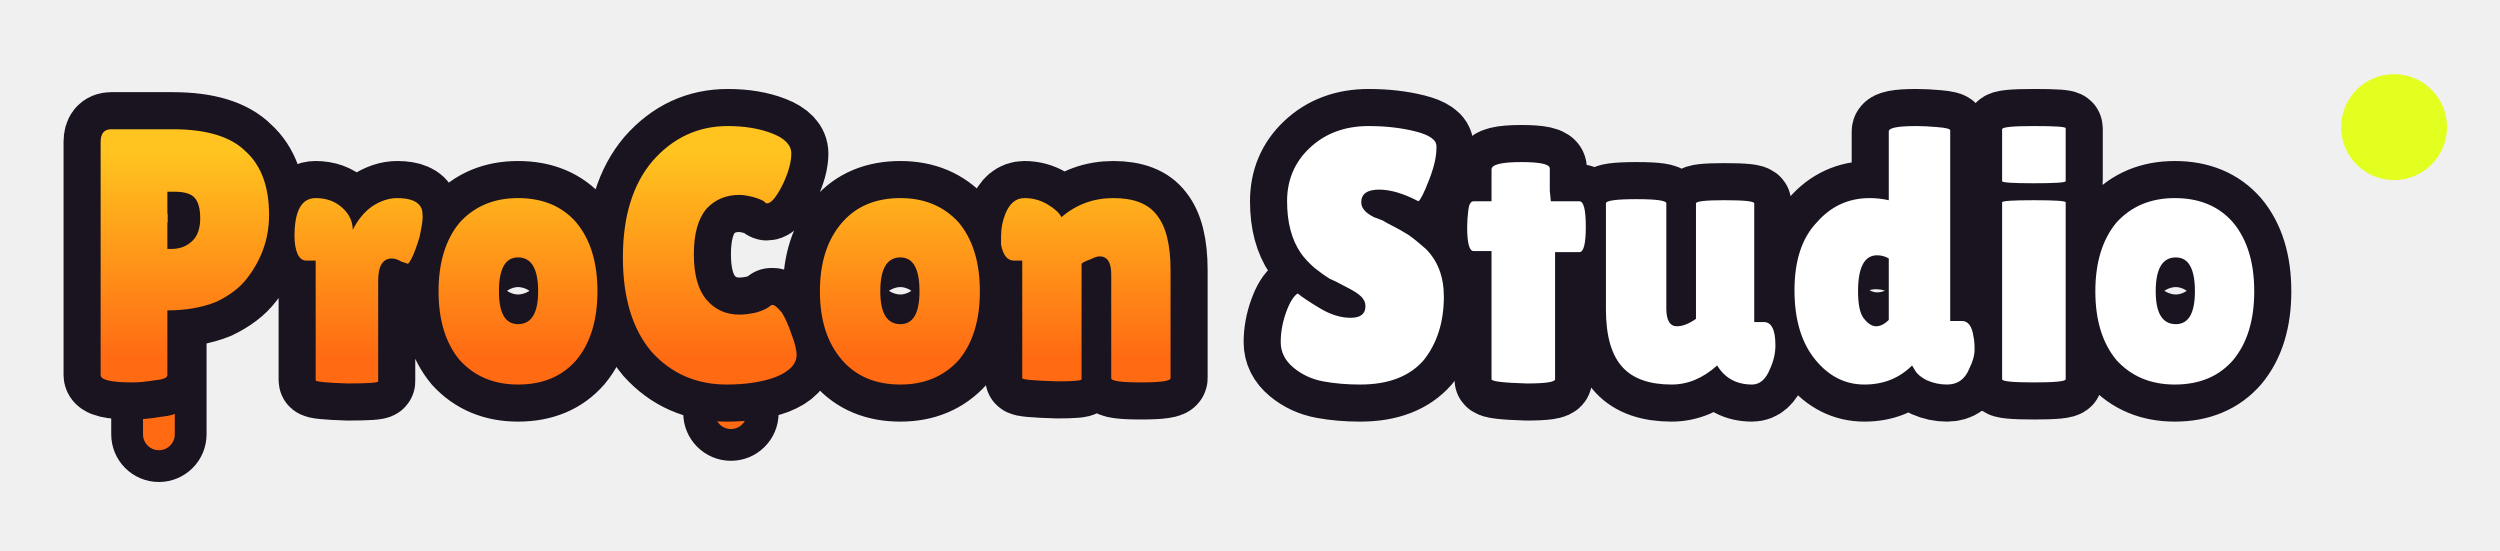
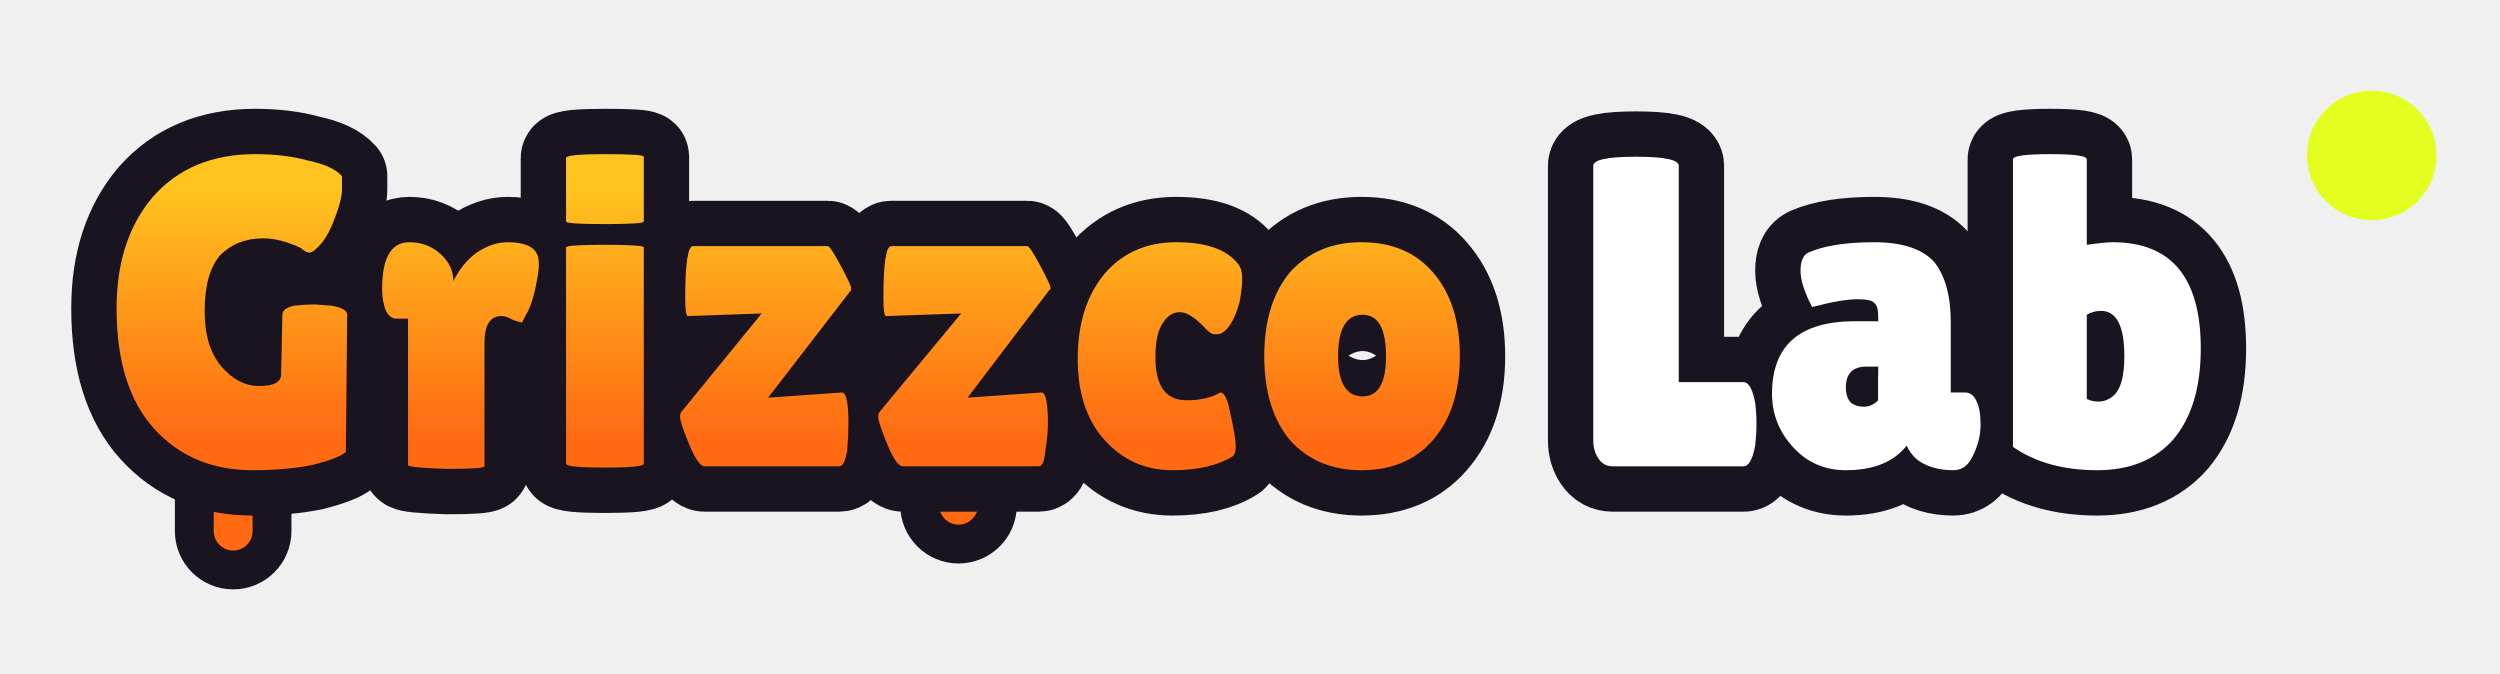
- <svg xmlns="http://www.w3.org/2000/svg" viewBox="0 0 236 52" width="236" height="52">
+ <svg xmlns="http://www.w3.org/2000/svg" viewBox="0 0 193 52" width="193" height="52">
  <defs>
    <linearGradient id="goo" x1="0" y1="0" x2="0" y2="1">
      <stop offset="0.1" stop-color="#ffc41f" />
      <stop offset="0.9" stop-color="#ff6a13" />
    </linearGradient>
  </defs>
  <g stroke="#1a1320" stroke-linejoin="round" stroke-linecap="round">
-     <path d="M12 32V41A3 3 0 0 0 18 41V32" fill="#ff6a13" stroke-width="3" />
-     <path d="M66 32V39A3 3 0 0 0 72 39V32" fill="#ff6a13" stroke-width="3" />
-     <path d="M12.5 36.1Q9.5 36.1 9.5 35.4V13.4Q9.5 12.2 10.5 12.2H16.3Q21.1 12.2 23.2 14.3Q25.4 16.3 25.4 20.3Q25.4 23.6 23.3 26.3Q22.3 27.6 20.4 28.5Q18.4 29.3 15.8 29.3V35.4Q15.8 35.8 14.6 35.9Q13.4 36.1 12.5 36.1ZM15.8 18.1V23.5H16.2Q17.4 23.5 18.2 22.7Q18.9 22 18.9 20.6Q18.9 19.3 18.4 18.7Q17.9 18.1 16.5 18.1ZM35.7 36Q35.7 36.2 32.8 36.2Q29.8 36.1 29.8 35.9V24.6H28.9Q28.4 24.6 28.1 24Q27.8 23.3 27.8 22.3Q27.8 18.7 29.8 18.7Q31.3 18.7 32.3 19.6Q33.3 20.5 33.3 21.7Q34 20.3 35.1 19.5Q36.3 18.7 37.5 18.7Q39.4 18.7 39.8 19.7Q39.9 20 39.9 20.5Q39.9 21 39.6 22.4Q39.2 23.7 38.9 24.3Q38.6 24.9 38.5 24.9Q38.5 24.9 37.9 24.7Q37.4 24.4 37 24.4Q35.7 24.4 35.7 26.5ZM43.4 34Q41.4 31.6 41.4 27.5Q41.4 23.4 43.4 21Q45.5 18.7 48.9 18.7Q52.4 18.7 54.4 21Q56.4 23.4 56.4 27.5Q56.4 31.6 54.4 34Q52.4 36.3 48.9 36.3Q45.5 36.3 43.4 34ZM48.9 24.3Q47.1 24.3 47.1 27.5Q47.1 30.6 48.9 30.6Q50.8 30.6 50.8 27.5Q50.8 24.3 48.9 24.3ZM72.4 19.2Q72.3 19.2 72.1 19Q71.8 18.8 71.1 18.6Q70.3 18.4 69.8 18.4Q67.9 18.4 66.7 19.7Q65.5 21.1 65.5 24Q65.5 26.9 66.7 28.3Q67.9 29.7 69.8 29.7Q70.5 29.7 71.4 29.5Q72.4 29.2 72.8 28.8Q72.8 28.8 73 28.8Q73.2 28.8 73.8 29.5Q74.3 30.3 74.7 31.5Q75.2 32.8 75.2 33.5Q75.2 34.8 73.2 35.6Q71.3 36.3 68.6 36.3Q64.3 36.3 61.5 33.2Q58.8 30 58.8 24.3Q58.8 18.5 61.6 15.2Q64.5 11.9 68.7 11.9Q71.1 11.9 72.9 12.6Q74.7 13.3 74.7 14.5Q74.7 15.7 73.9 17.4Q73 19.2 72.4 19.2ZM79.5 34Q77.4 31.6 77.4 27.5Q77.4 23.4 79.5 21Q81.5 18.7 85 18.7Q88.4 18.7 90.5 21Q92.5 23.4 92.5 27.5Q92.5 31.6 90.5 34Q88.4 36.3 85 36.3Q81.5 36.3 79.5 34ZM85 24.3Q83.1 24.3 83.1 27.5Q83.1 30.6 85 30.6Q86.8 30.6 86.8 27.5Q86.8 24.3 85 24.3ZM102.1 35.8Q102.1 36 99.8 36Q96.5 35.9 96.5 35.7V24.6H95.7Q94.8 24.6 94.5 23.1Q94.5 22.7 94.5 22.3Q94.5 21.2 94.9 20.2Q95.5 18.7 96.7 18.7Q97.9 18.7 98.9 19.3Q99.9 19.9 100.2 20.5Q102.3 18.7 105.1 18.7Q108 18.7 109.2 20.3Q110.5 21.9 110.5 25.5V35.7Q110.5 36.1 107.7 36.1Q104.9 36.1 104.9 35.7V25.9Q104.9 24.2 103.8 24.2Q103.5 24.2 102.9 24.5Q102.3 24.7 102.1 24.9Z" fill="url(#goo)" stroke-width="7" paint-order="stroke" />
-     <path d="M122.5 27.7Q123.1 28.2 124.6 29.1Q126.1 30 127.5 30Q128.9 30 128.9 28.9Q128.9 28.4 128.5 28Q128.1 27.6 127.1 27.1Q126 26.5 125.5 26.3Q125 26 124.1 25.3Q123.3 24.6 122.8 23.9Q121.5 22 121.5 19Q121.5 16 123.6 14Q125.8 11.9 129.2 11.9Q131.6 11.9 133.6 12.4Q135.6 12.9 135.6 13.8Q135.6 13.9 135.6 14Q135.6 15.2 134.9 17Q134.2 18.8 133.9 19Q131.8 17.9 130.2 17.9Q128.5 17.9 128.5 19.1Q128.5 19.9 129.7 20.5Q130 20.6 130.5 20.8Q131 21.1 131.6 21.4Q132.2 21.7 133 22.2Q133.7 22.7 134.6 23.5Q136.3 25.2 136.3 28Q136.3 31.6 134.4 34Q132.4 36.3 128.4 36.3Q126.5 36.3 124.9 36Q123.3 35.7 122.1 34.7Q120.9 33.7 120.9 32.3Q120.9 30.9 121.4 29.5Q121.9 28.1 122.5 27.7ZM146.8 35.8Q146.8 36.2 144.1 36.2Q140.8 36.1 140.8 35.8V23.7H139.1Q138.5 23.7 138.5 21.4Q138.5 20.8 138.6 19.9Q138.7 19 139.1 19H140.8V16Q140.8 15.3 143.6 15.3Q146.3 15.3 146.3 15.9V18L146.4 19H149.1Q149.7 19 149.7 21.4Q149.7 23.8 149.1 23.8H146.8ZM151.6 19.2Q151.6 18.8 154.5 18.8Q157.3 18.8 157.3 19.2V29.1Q157.3 30.8 158.3 30.8Q159.1 30.8 160.1 30.1V19.2Q160.1 18.9 162.8 18.9Q165.6 18.9 165.6 19.2V30.4H166.5Q167.6 30.4 167.6 32.6Q167.6 33.7 167.1 34.8Q166.5 36.3 165.4 36.3Q163.2 36.3 162.1 34.5L162.1 34.5Q160.1 36.3 157.8 36.3Q154.7 36.3 153.2 34.7Q151.6 33 151.6 29.2ZM178.3 12.4Q178.3 11.9 180.9 11.9Q181.8 11.9 182.9 12Q184.1 12.1 184.1 12.3V30.3H185.2Q186.1 30.3 186.3 31.8Q186.4 32.2 186.4 33Q186.4 33.8 185.9 34.8Q185.3 36.3 183.8 36.3Q182.8 36.3 181.9 35.9Q181.1 35.5 180.8 35L180.5 34.5Q178.7 36.3 176 36.3Q173.3 36.3 171.4 34Q169.4 31.6 169.4 27.4Q169.4 23.2 171.5 21Q173.5 18.7 176.5 18.7Q177.4 18.7 178.3 18.9ZM177.2 24.1Q175.4 24.1 175.4 27.5Q175.4 29.3 175.9 30Q176.5 30.8 177.1 30.8Q177.7 30.8 178.3 30.2V24.4Q177.8 24.1 177.2 24.1ZM195 35.8Q195 36.1 192 36.1Q189 36.1 189 35.8V19.1Q189 18.9 192 18.9Q195 18.9 195 19.1ZM195 17.1Q195 17.3 192 17.3Q189 17.3 189 17.1V12.2Q189 11.9 192 11.9Q195 11.9 195 12.1ZM199.8 34Q197.8 31.6 197.8 27.5Q197.8 23.4 199.8 21Q201.9 18.7 205.3 18.7Q208.8 18.7 210.8 21Q212.8 23.4 212.8 27.5Q212.8 31.6 210.8 34Q208.8 36.3 205.3 36.3Q201.9 36.3 199.8 34ZM205.4 24.3Q203.5 24.3 203.5 27.5Q203.5 30.6 205.4 30.6Q207.2 30.6 207.2 27.5Q207.2 24.3 205.4 24.3Z" fill="#ffffff" stroke-width="7" paint-order="stroke" />
-     <circle cx="226" cy="12" r="5" fill="#e2ff1f" stroke="none" />
+     <path d="M15 32V41A3 3 0 0 0 21 41V32" fill="#ff6a13" stroke-width="3" />
+     <path d="M71 32V39A3 3 0 0 0 77 39V32" fill="#ff6a13" stroke-width="3" />
+     <path d="M21.7 28.9 21.8 24.3Q21.8 23.8 22.7 23.6Q23.7 23.5 24.3 23.5L25.6 23.6Q26.8 23.8 26.8 24.3L26.7 34.9Q26.1 35.4 24.1 35.9Q22.1 36.3 19.5 36.3Q14.8 36.3 11.9 33.1Q9 29.9 9 23.8Q9 18.5 11.8 15.2Q14.7 11.9 19.7 11.9Q22 11.9 23.8 12.4Q25.7 12.8 26.4 13.6Q26.4 13.9 26.4 14.6Q26.4 15.4 25.9 16.7Q25.4 18.1 24.8 18.8Q24.2 19.5 23.9 19.5Q23.6 19.5 23.3 19.2Q23 19 22.1 18.7Q21.2 18.4 20.3 18.4Q18.3 18.4 17 19.7Q15.8 21.1 15.8 24Q15.8 26.8 17.1 28.3Q18.4 29.8 20 29.8Q21.7 29.8 21.7 28.9ZM37.4 36Q37.4 36.2 34.5 36.2Q31.5 36.1 31.5 35.9V24.6H30.6Q30.1 24.6 29.8 24Q29.5 23.3 29.5 22.3Q29.5 18.7 31.6 18.7Q33 18.7 34 19.6Q35 20.5 35 21.7Q35.7 20.3 36.8 19.5Q38 18.7 39.2 18.7Q41.1 18.7 41.5 19.7Q41.6 20 41.6 20.5Q41.6 21 41.3 22.4Q41 23.7 40.6 24.3Q40.3 24.9 40.3 24.9Q40.2 24.9 39.6 24.7Q39.1 24.4 38.7 24.4Q37.4 24.4 37.4 26.5ZM49.7 35.8Q49.7 36.1 46.7 36.1Q43.7 36.1 43.7 35.8V19.1Q43.7 18.9 46.7 18.9Q49.7 18.9 49.7 19.1ZM49.7 17.1Q49.7 17.3 46.7 17.3Q43.7 17.3 43.7 17.1V12.2Q43.7 11.9 46.7 11.9Q49.7 11.9 49.7 12.1ZM53.1 24.4Q52.9 24.4 52.9 23Q52.9 19 53.5 19H63.9Q64.1 19 64.9 20.5Q65.7 22 65.7 22.2Q65.7 22.4 65.7 22.4L59.3 30.7L65 30.3Q65.5 30.3 65.5 32.7Q65.5 33.6 65.4 34.8Q65.2 36 64.8 36H54.4Q53.9 36 53.2 34.3Q52.5 32.6 52.5 32.2Q52.5 31.9 52.6 31.8L58.8 24.2ZM68.4 24.4Q68.2 24.4 68.2 23Q68.2 19 68.8 19H79.3Q79.5 19 80.3 20.5Q81.1 22 81.1 22.2Q81.1 22.4 81 22.4L74.7 30.7L80.4 30.3Q80.9 30.3 80.9 32.7Q80.9 33.6 80.7 34.8Q80.6 36 80.2 36H69.7Q69.2 36 68.5 34.3Q67.8 32.6 67.8 32.2Q67.8 31.9 67.9 31.8L74.2 24.2ZM89.2 27.6Q89.2 30.9 91.6 30.9Q93.2 30.9 94.2 30.3Q94.7 30.3 95 32Q95.4 33.8 95.4 34.4Q95.4 35 95.2 35.2Q93.5 36.3 90.5 36.3Q87.4 36.3 85.3 34Q83.2 31.7 83.2 27.7Q83.2 23.6 85.3 21.1Q87.4 18.7 90.8 18.7Q94.3 18.7 95.6 20.4Q95.9 20.8 95.9 21.5Q95.9 22.2 95.7 23.3Q95.1 25.5 94.1 25.8Q94 25.8 93.7 25.8Q93.5 25.8 93.1 25.4Q91.9 24.1 91.1 24.1Q90.3 24.1 89.8 24.9Q89.2 25.7 89.2 27.6ZM99.6 34Q97.6 31.6 97.6 27.5Q97.6 23.4 99.6 21Q101.7 18.7 105.1 18.7Q108.6 18.7 110.6 21Q112.7 23.4 112.7 27.5Q112.7 31.6 110.6 34Q108.6 36.3 105.1 36.3Q101.7 36.3 99.6 34ZM105.2 24.3Q103.3 24.3 103.3 27.5Q103.3 30.6 105.2 30.6Q107 30.6 107 27.5Q107 24.3 105.2 24.3Z" fill="url(#goo)" stroke-width="7" paint-order="stroke" />
+     <path d="M123 34V12.8Q123 12.1 126.3 12.1Q129.6 12.1 129.6 12.8V29.5H134.6Q135.2 29.5 135.5 31.1Q135.6 31.9 135.6 32.7Q135.6 33.5 135.5 34.4Q135.2 36 134.6 36H124.5Q123.8 36 123.4 35.4Q123 34.8 123 34ZM139.9 23.7Q139 22 139 20.9Q139 19.8 139.6 19.5Q141.4 18.7 144.7 18.7Q147.9 18.7 149.3 20.2Q150.6 21.8 150.6 24.9V30.3H151.7Q152.3 30.3 152.6 31Q152.9 31.6 152.9 32.8Q152.9 34 152.3 35.2Q151.8 36.3 150.8 36.3Q149 36.3 147.9 35.4Q147.4 34.9 147.2 34.4Q145.7 36.3 142.5 36.3Q140.1 36.3 138.5 34.6Q136.8 32.8 136.8 30.4Q136.8 24.8 143.2 24.8H145V24.5Q145 23.6 144.7 23.4Q144.5 23.1 143.4 23.1Q142.2 23.1 139.9 23.7ZM142.5 29.9Q142.5 30.7 142.9 31.1Q143.3 31.4 143.9 31.4Q144.5 31.4 145 30.9V28.3H144.1Q142.5 28.3 142.5 29.9ZM155.4 12.3Q155.4 11.9 158.3 11.9Q161.1 11.9 161.1 12.3V18.9Q162.5 18.7 163.1 18.7Q169.9 18.7 169.9 26.9Q169.9 31.4 167.8 33.9Q165.7 36.3 161.9 36.3Q158 36.3 155.4 34.5ZM162.2 24Q161.6 24 161.1 24.3V30.8Q161.5 31 162 31Q162.6 31 163.1 30.6Q164 29.9 164 27.5Q164 24 162.2 24Z" fill="#ffffff" stroke-width="7" paint-order="stroke" />
+     <circle cx="183.1" cy="12" r="5" fill="#e2ff1f" stroke="none" />
  </g>
</svg>
